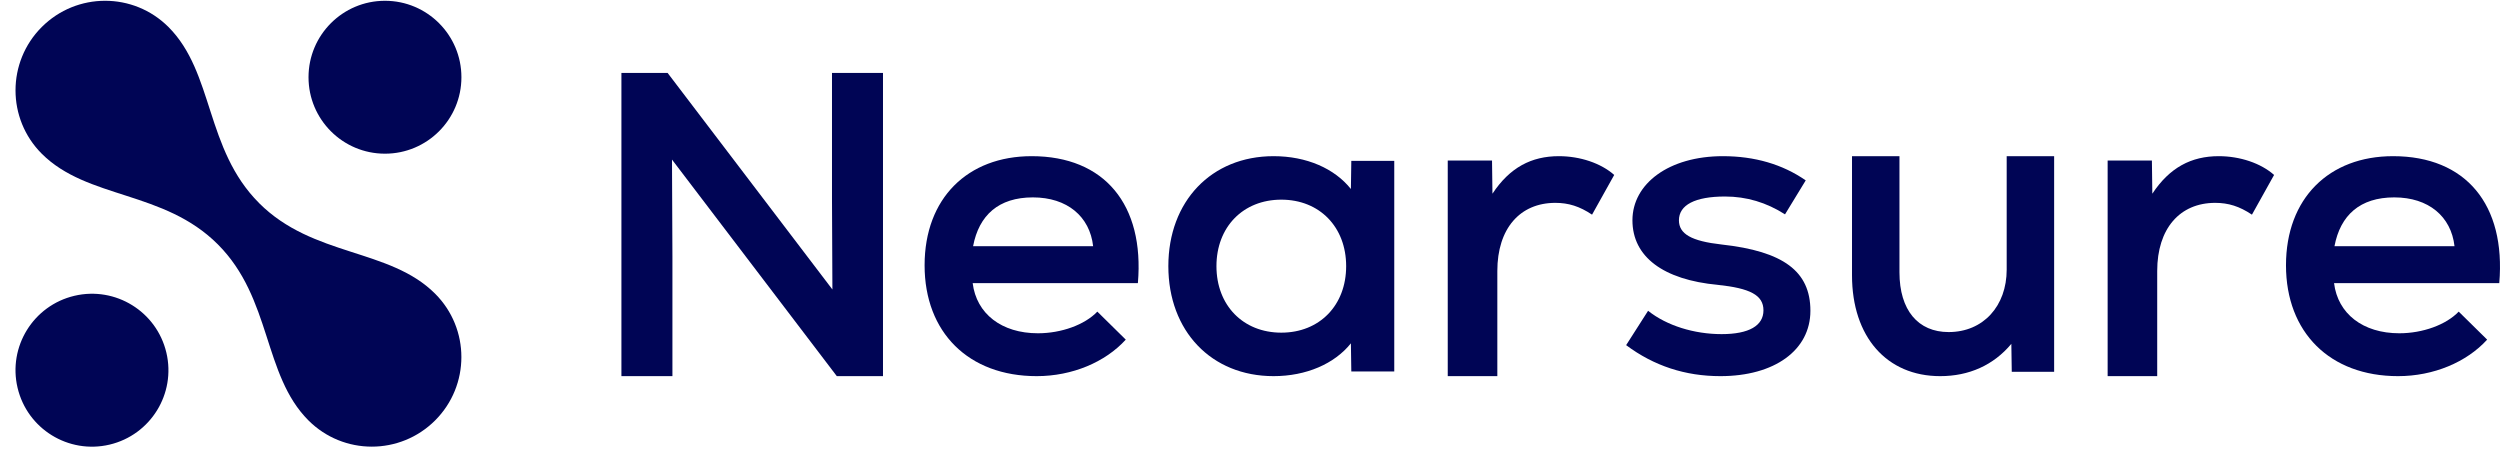
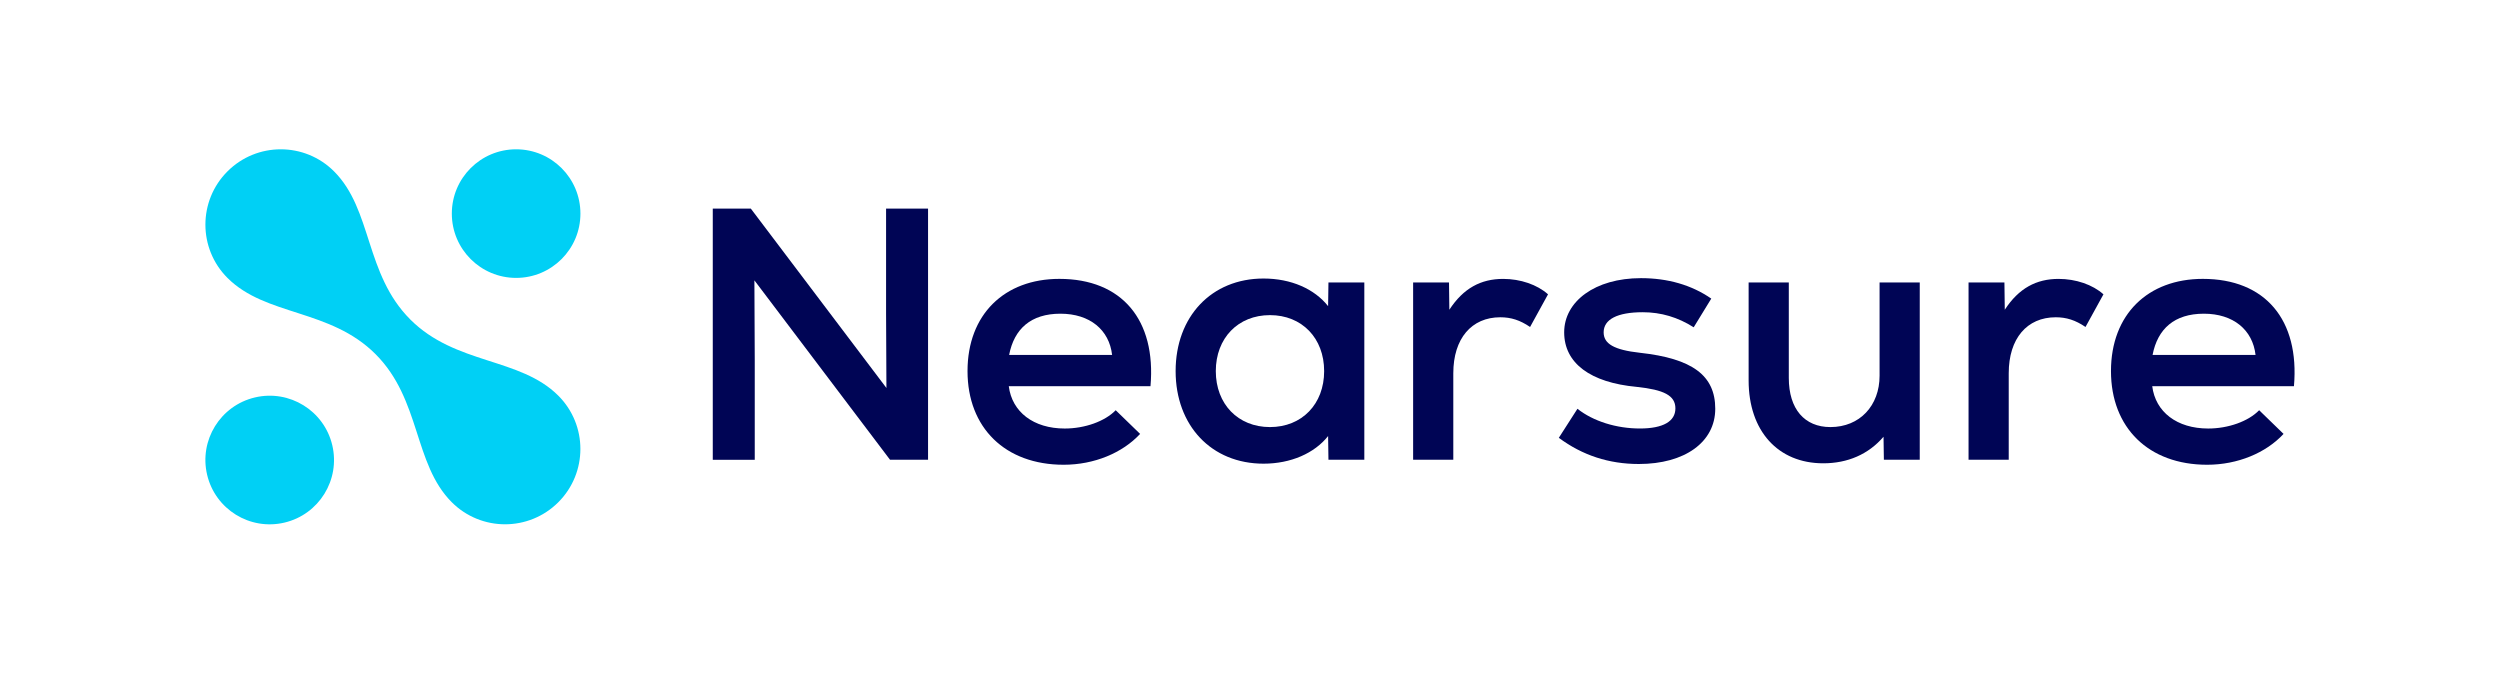
- <svg xmlns="http://www.w3.org/2000/svg" width="162" height="30" viewBox="0 0 162 30" fill="none">
-   <g id="Group 1000002419">
-     <g id="Group">
-       <path id="Vector" d="M57.218 4.727V24.372H54.224L43.545 10.341L43.573 16.6V24.374H40.268V4.727H43.262L53.94 18.758L53.913 12.893V4.727H57.218Z" fill="#000555" />
-       <path id="Vector_2" d="M73.735 18.349H63.03C63.274 20.329 64.9 21.596 67.258 21.596C68.776 21.596 70.293 21.046 71.107 20.193L72.95 22.008C71.622 23.467 69.481 24.374 67.177 24.374C62.76 24.374 59.914 21.54 59.914 17.192C59.914 12.845 62.705 10.12 66.852 10.12C71.567 10.12 74.17 13.257 73.735 18.347V18.349ZM63.056 15.954H70.835C70.618 14.027 69.154 12.791 66.931 12.791C64.709 12.791 63.436 13.947 63.056 15.954Z" fill="#000555" />
-       <path id="Vector_3" d="M90.348 10.424V24.07H87.565L87.538 22.247C86.481 23.573 84.642 24.374 82.528 24.374C78.492 24.374 75.709 21.447 75.709 17.247C75.709 13.048 78.492 10.12 82.528 10.12C84.671 10.12 86.481 10.921 87.538 12.247L87.565 10.424H90.348ZM87.231 17.247C87.231 14.707 85.505 12.938 83.029 12.938C80.552 12.938 78.826 14.707 78.826 17.247C78.826 19.788 80.552 21.556 83.029 21.556C85.505 21.556 87.231 19.788 87.231 17.247Z" fill="#000555" />
-       <path id="Vector_4" d="M104.601 11.336L103.165 13.91C102.362 13.372 101.644 13.145 100.785 13.145C98.49 13.145 97.027 14.814 97.027 17.558V24.374H93.814V10.402H96.683L96.711 12.552C97.83 10.855 99.236 10.12 101.015 10.12C102.392 10.12 103.739 10.574 104.601 11.336Z" fill="#000555" />
-       <path id="Vector_5" d="M105.372 22.368L106.796 20.139C108.002 21.101 109.78 21.651 111.561 21.651C113.341 21.651 114.272 21.101 114.272 20.11C114.272 19.118 113.396 18.679 111.314 18.459C107.782 18.129 105.782 16.643 105.782 14.275C105.782 11.907 108.137 10.12 111.643 10.12C113.696 10.12 115.505 10.644 117.011 11.689L115.669 13.89C114.463 13.119 113.177 12.734 111.78 12.734C109.835 12.734 108.795 13.284 108.795 14.275C108.795 15.155 109.589 15.623 111.562 15.844C115.56 16.285 117.314 17.577 117.314 20.137C117.314 22.696 114.986 24.374 111.48 24.374C109.208 24.374 107.181 23.714 105.372 22.364V22.368Z" fill="#000555" />
-       <path id="Vector_6" d="M133.108 10.12V24.092H130.362L130.335 22.281C129.181 23.666 127.589 24.374 125.722 24.374C122.262 24.374 120.01 21.828 120.01 17.841V10.12H123.085V17.644C123.085 20.105 124.294 21.518 126.271 21.518C128.523 21.518 130.033 19.822 130.033 17.475V10.12H133.108Z" fill="#000555" />
-       <path id="Vector_7" d="M147.361 11.336L145.926 13.91C145.123 13.372 144.405 13.145 143.545 13.145C141.25 13.145 139.787 14.814 139.787 17.558V24.374H136.575V10.402H139.443L139.471 12.552C140.591 10.855 141.996 10.12 143.775 10.12C145.152 10.12 146.5 10.574 147.361 11.336Z" fill="#000555" />
-       <path id="Vector_8" d="M161.953 18.349H151.247C151.491 20.329 153.117 21.596 155.476 21.596C156.994 21.596 158.51 21.046 159.324 20.193L161.167 22.008C159.84 23.467 157.698 24.374 155.394 24.374C150.977 24.374 148.132 21.54 148.132 17.192C148.132 12.845 150.923 10.12 155.07 10.12C159.785 10.12 162.387 13.257 161.953 18.347V18.349ZM151.274 15.954H159.052C158.835 14.027 157.372 12.791 155.149 12.791C152.926 12.791 151.653 13.947 151.274 15.954Z" fill="#000555" />
-     </g>
-     <path id="Vector_9" d="M16.79 13.16C13.286 9.656 13.876 4.71 10.917 1.751C8.65 -0.516 4.975 -0.516 2.706 1.751C0.439 4.018 0.439 7.694 2.706 9.961C5.664 12.919 10.613 12.33 14.114 15.833C17.618 19.337 17.031 24.283 19.987 27.242C22.254 29.509 25.929 29.509 28.197 27.242C30.464 24.975 30.464 21.3 28.197 19.033C25.238 16.074 20.29 16.662 16.788 13.16H16.79Z" fill="#000555" />
-     <path id="Vector_10" d="M24.946 9.959C27.682 9.959 29.9 7.741 29.9 5.005C29.9 2.269 27.682 0.051 24.946 0.051C22.21 0.051 19.992 2.269 19.992 5.005C19.992 7.741 22.21 9.959 24.946 9.959Z" fill="#000555" />
-     <path id="Vector_11" d="M7.098 28.812C9.76 28.183 11.41 25.515 10.781 22.852C10.153 20.189 7.484 18.54 4.822 19.168C2.159 19.797 0.509 22.465 1.138 25.128C1.766 27.791 4.435 29.44 7.098 28.812Z" fill="#000555" />
+ <svg xmlns="http://www.w3.org/2000/svg" id="a" viewBox="0 0 1000 269.43">
+   <defs>
+     <style>.b{fill:#00d0f5;}.c{fill:#000555;}</style>
+   </defs>
+   <g>
+     <path class="c" d="M371.22,83.43v100.47h-15.21l-54.25-71.76,.14,32.01v39.76h-16.79V83.43h15.21l54.25,71.76-.14-30v-41.76h16.79Z" />
+     <path class="c" d="M460.2,154.47h-56.69c1.29,10.33,9.9,16.94,22.39,16.94,8.04,0,16.07-2.87,20.38-7.32l9.76,9.47c-7.03,7.61-18.37,12.34-30.57,12.34-23.39,0-38.46-14.78-38.46-37.46s14.78-36.89,36.74-36.89c24.97,0,38.75,16.36,36.45,42.91Zm-56.55-12.49h41.19c-1.15-10.05-8.9-16.5-20.67-16.5s-18.51,6.03-20.52,16.5Z" />
+     <path class="c" d="M545.73,112.99v70.9h-14.35l-.14-9.47c-5.45,6.89-14.93,11.05-25.83,11.05-20.81,0-35.16-15.21-35.16-37.03s14.35-37.03,35.16-37.03c11.05,0,20.38,4.16,25.83,11.05l.14-9.47h14.35Zm-16.07,35.45c0-13.2-8.9-22.39-21.67-22.39s-21.67,9.19-21.67,22.39,8.9,22.39,21.67,22.39,21.67-9.19,21.67-22.39Z" />
+     <path class="c" d="M619.21,117.73l-7.18,13.06c-4.02-2.73-7.61-3.88-11.91-3.88-11.48,0-18.8,8.47-18.8,22.39v34.59h-16.07V112.99h14.35l.14,10.91c5.6-8.61,12.63-12.34,21.53-12.34,6.89,0,13.63,2.3,17.94,6.17Z" />
+     <path class="c" d="M623.52,175.14l7.46-11.63c6.32,5.02,15.64,7.89,24.97,7.89s14.21-2.87,14.21-8.04-4.59-7.46-15.5-8.61c-18.51-1.72-28.99-9.47-28.99-21.82s12.34-21.67,30.71-21.67c10.76,0,20.24,2.73,28.13,8.18l-7.03,11.48c-6.32-4.02-13.06-6.03-20.38-6.03-10.19,0-15.64,2.87-15.64,8.04,0,4.59,4.16,7.03,14.5,8.18,20.95,2.3,30.14,9.04,30.14,22.39s-12.2,22.1-30.57,22.1c-11.91,0-22.53-3.44-32.01-10.48Z" />
+     <path class="c" d="M767.9,112.99v70.9h-14.35l-.14-9.19c-6.03,7.03-14.35,10.62-24.11,10.62-18.08,0-29.85-12.92-29.85-33.15v-39.18h16.07v38.18c0,12.49,6.32,19.66,16.65,19.66,11.77,0,19.66-8.61,19.66-20.52v-37.32h16.07Z" />
+     <path class="c" d="M841.38,117.73l-7.18,13.06c-4.02-2.73-7.61-3.88-11.91-3.88-11.48,0-18.8,8.47-18.8,22.39v34.59h-16.07V112.99h14.35l.14,10.91c5.6-8.61,12.63-12.34,21.53-12.34,6.89,0,13.63,2.3,17.94,6.17Z" />
+     <path class="c" d="M917.58,154.47h-56.69c1.29,10.33,9.9,16.94,22.39,16.94,8.04,0,16.07-2.87,20.38-7.32l9.76,9.47c-7.03,7.61-18.37,12.34-30.57,12.34-23.39,0-38.46-14.78-38.46-37.46s14.78-36.89,36.74-36.89c24.97,0,38.75,16.36,36.45,42.91Zm-56.55-12.49h41.19c-1.15-10.05-8.9-16.5-20.67-16.5s-18.51,6.03-20.52,16.5Z" />
+   </g>
+   <g>
+     <path class="b" d="M164.11,127.78c-18.19-18.19-15.13-43.87-30.49-59.23-11.77-11.77-30.85-11.77-42.63,0-11.77,11.77-11.77,30.85,0,42.62,15.36,15.36,41.05,12.3,59.23,30.49,18.19,18.19,15.14,43.87,30.49,59.23,11.77,11.77,30.85,11.77,42.62,0,11.77-11.77,11.77-30.85,0-42.62-15.36-15.36-41.05-12.31-59.23-30.49Z" />
+     <circle class="b" cx="206.45" cy="85.44" r="25.72" />
+     <circle class="b" cx="107.89" cy="184" r="25.72" transform="translate(-39.39 29.71) rotate(-13.28)" />
  </g>
</svg>
